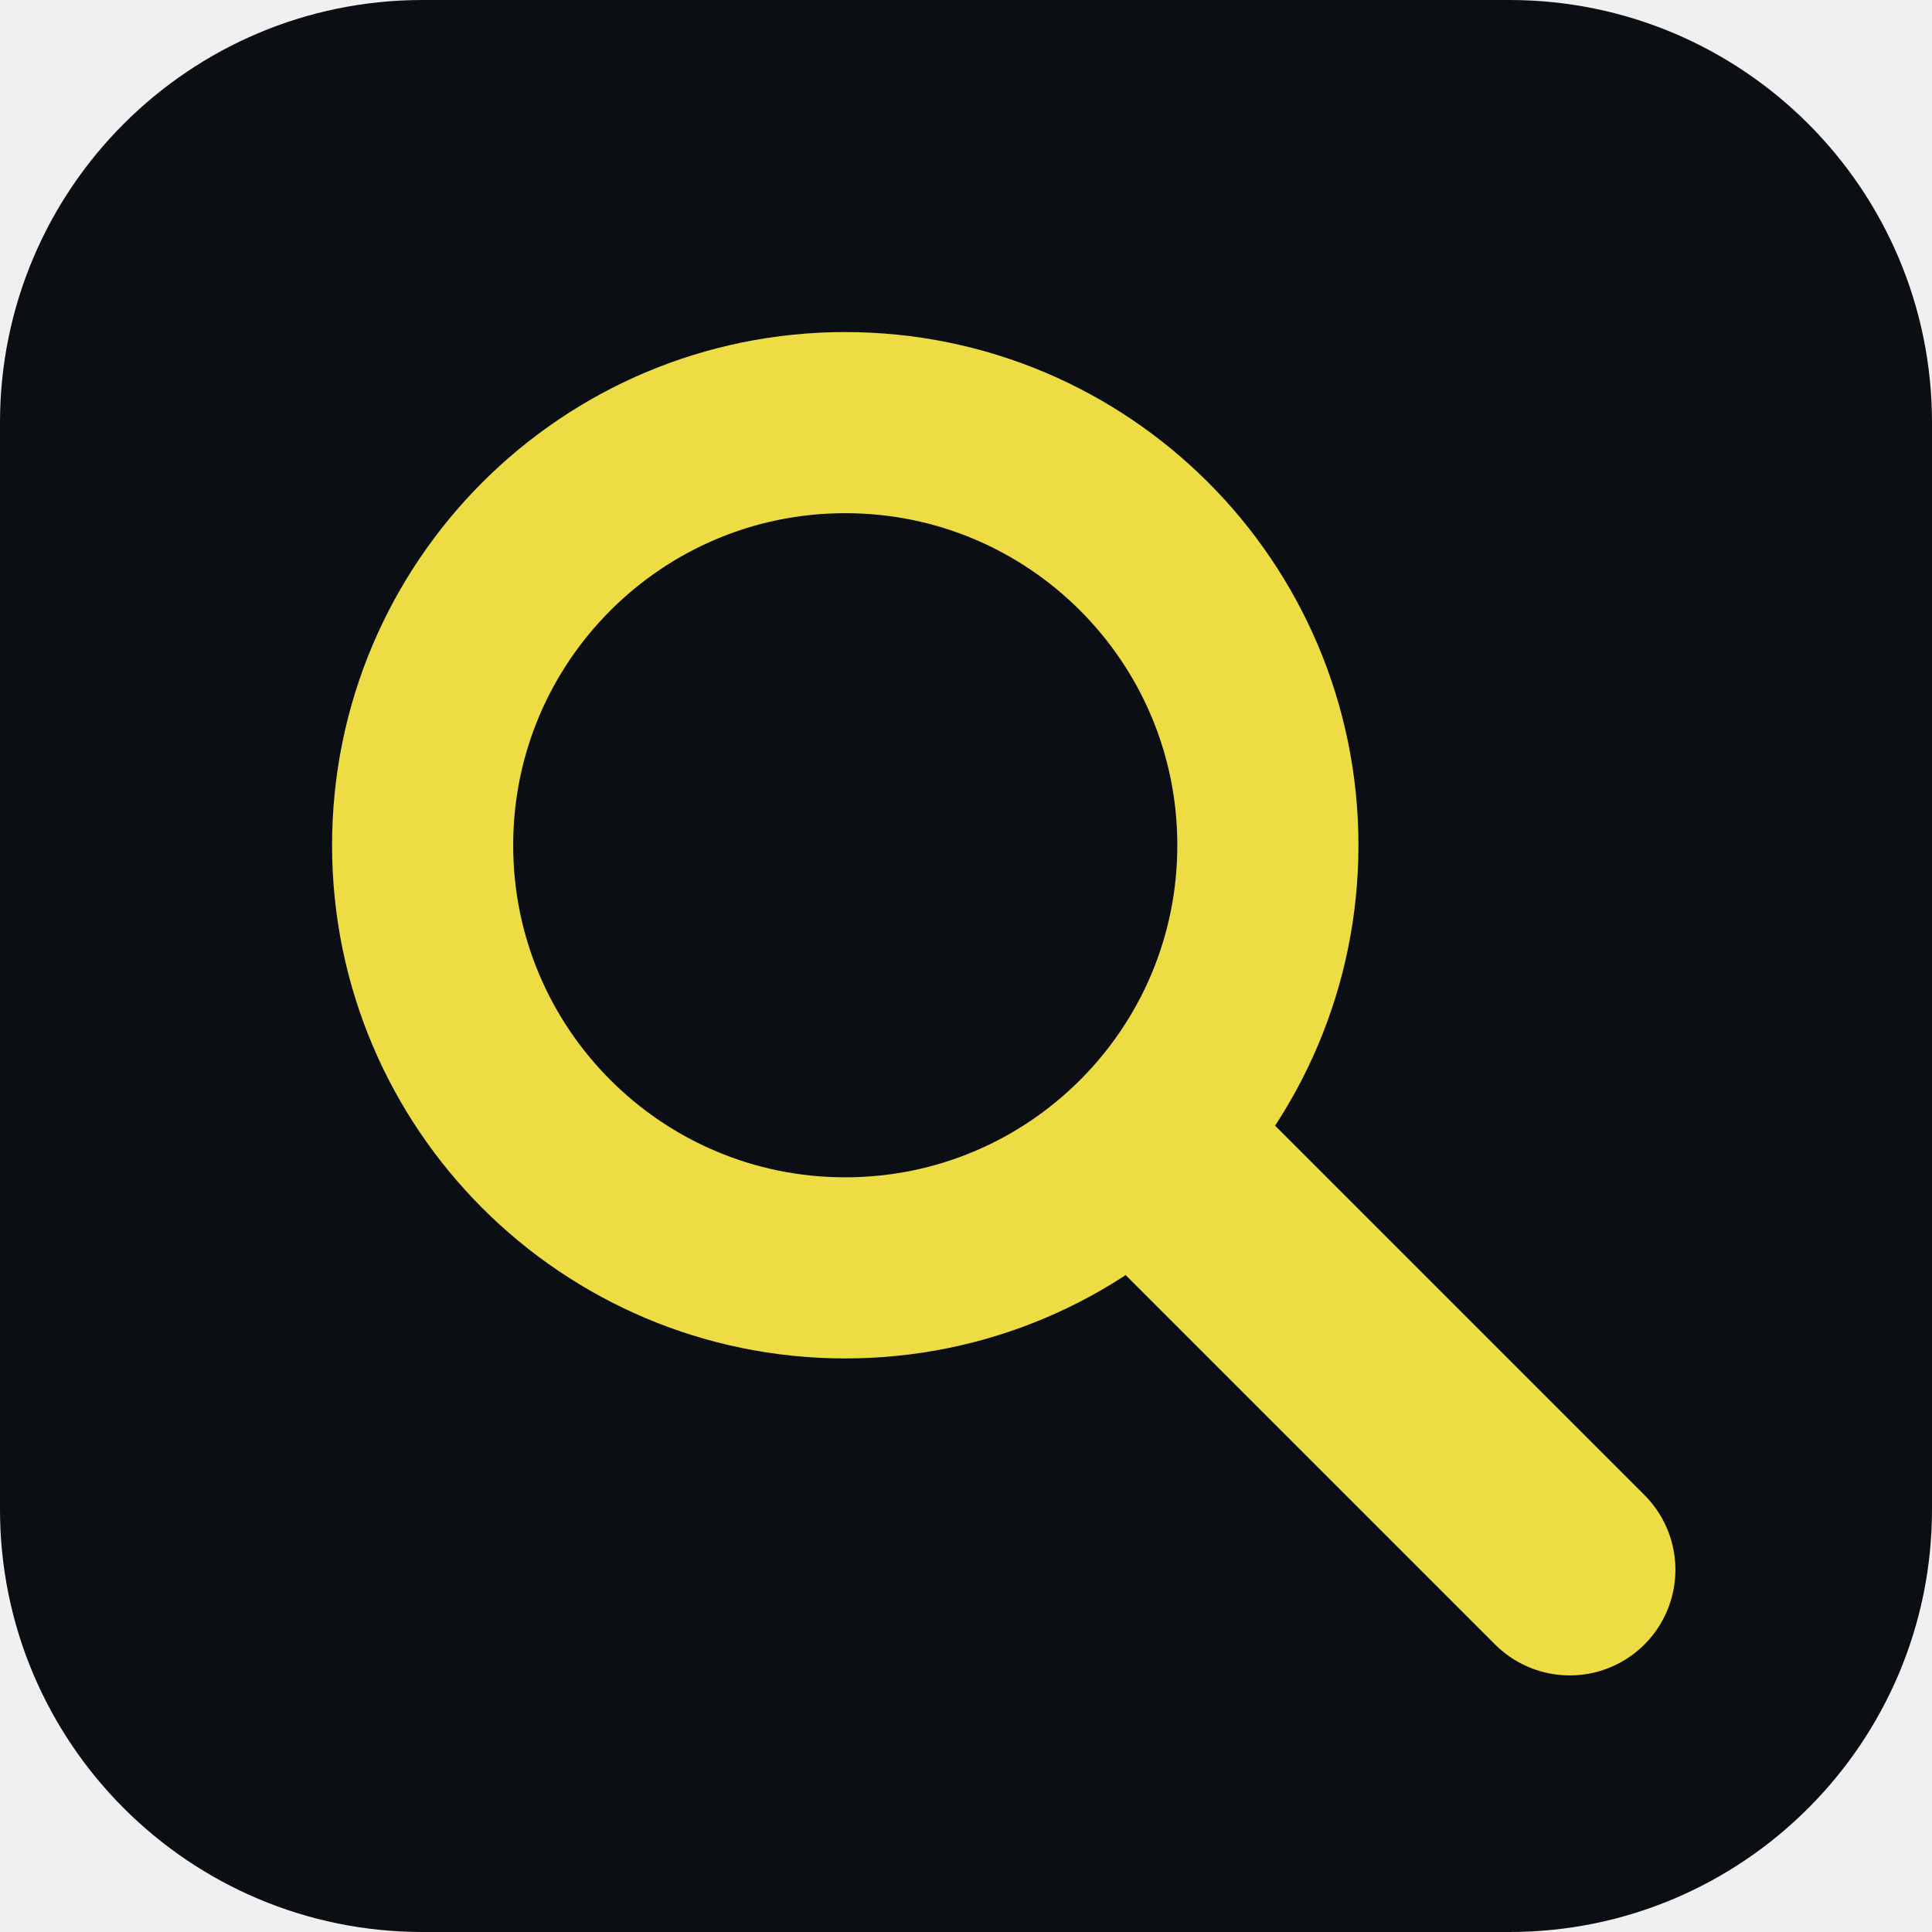
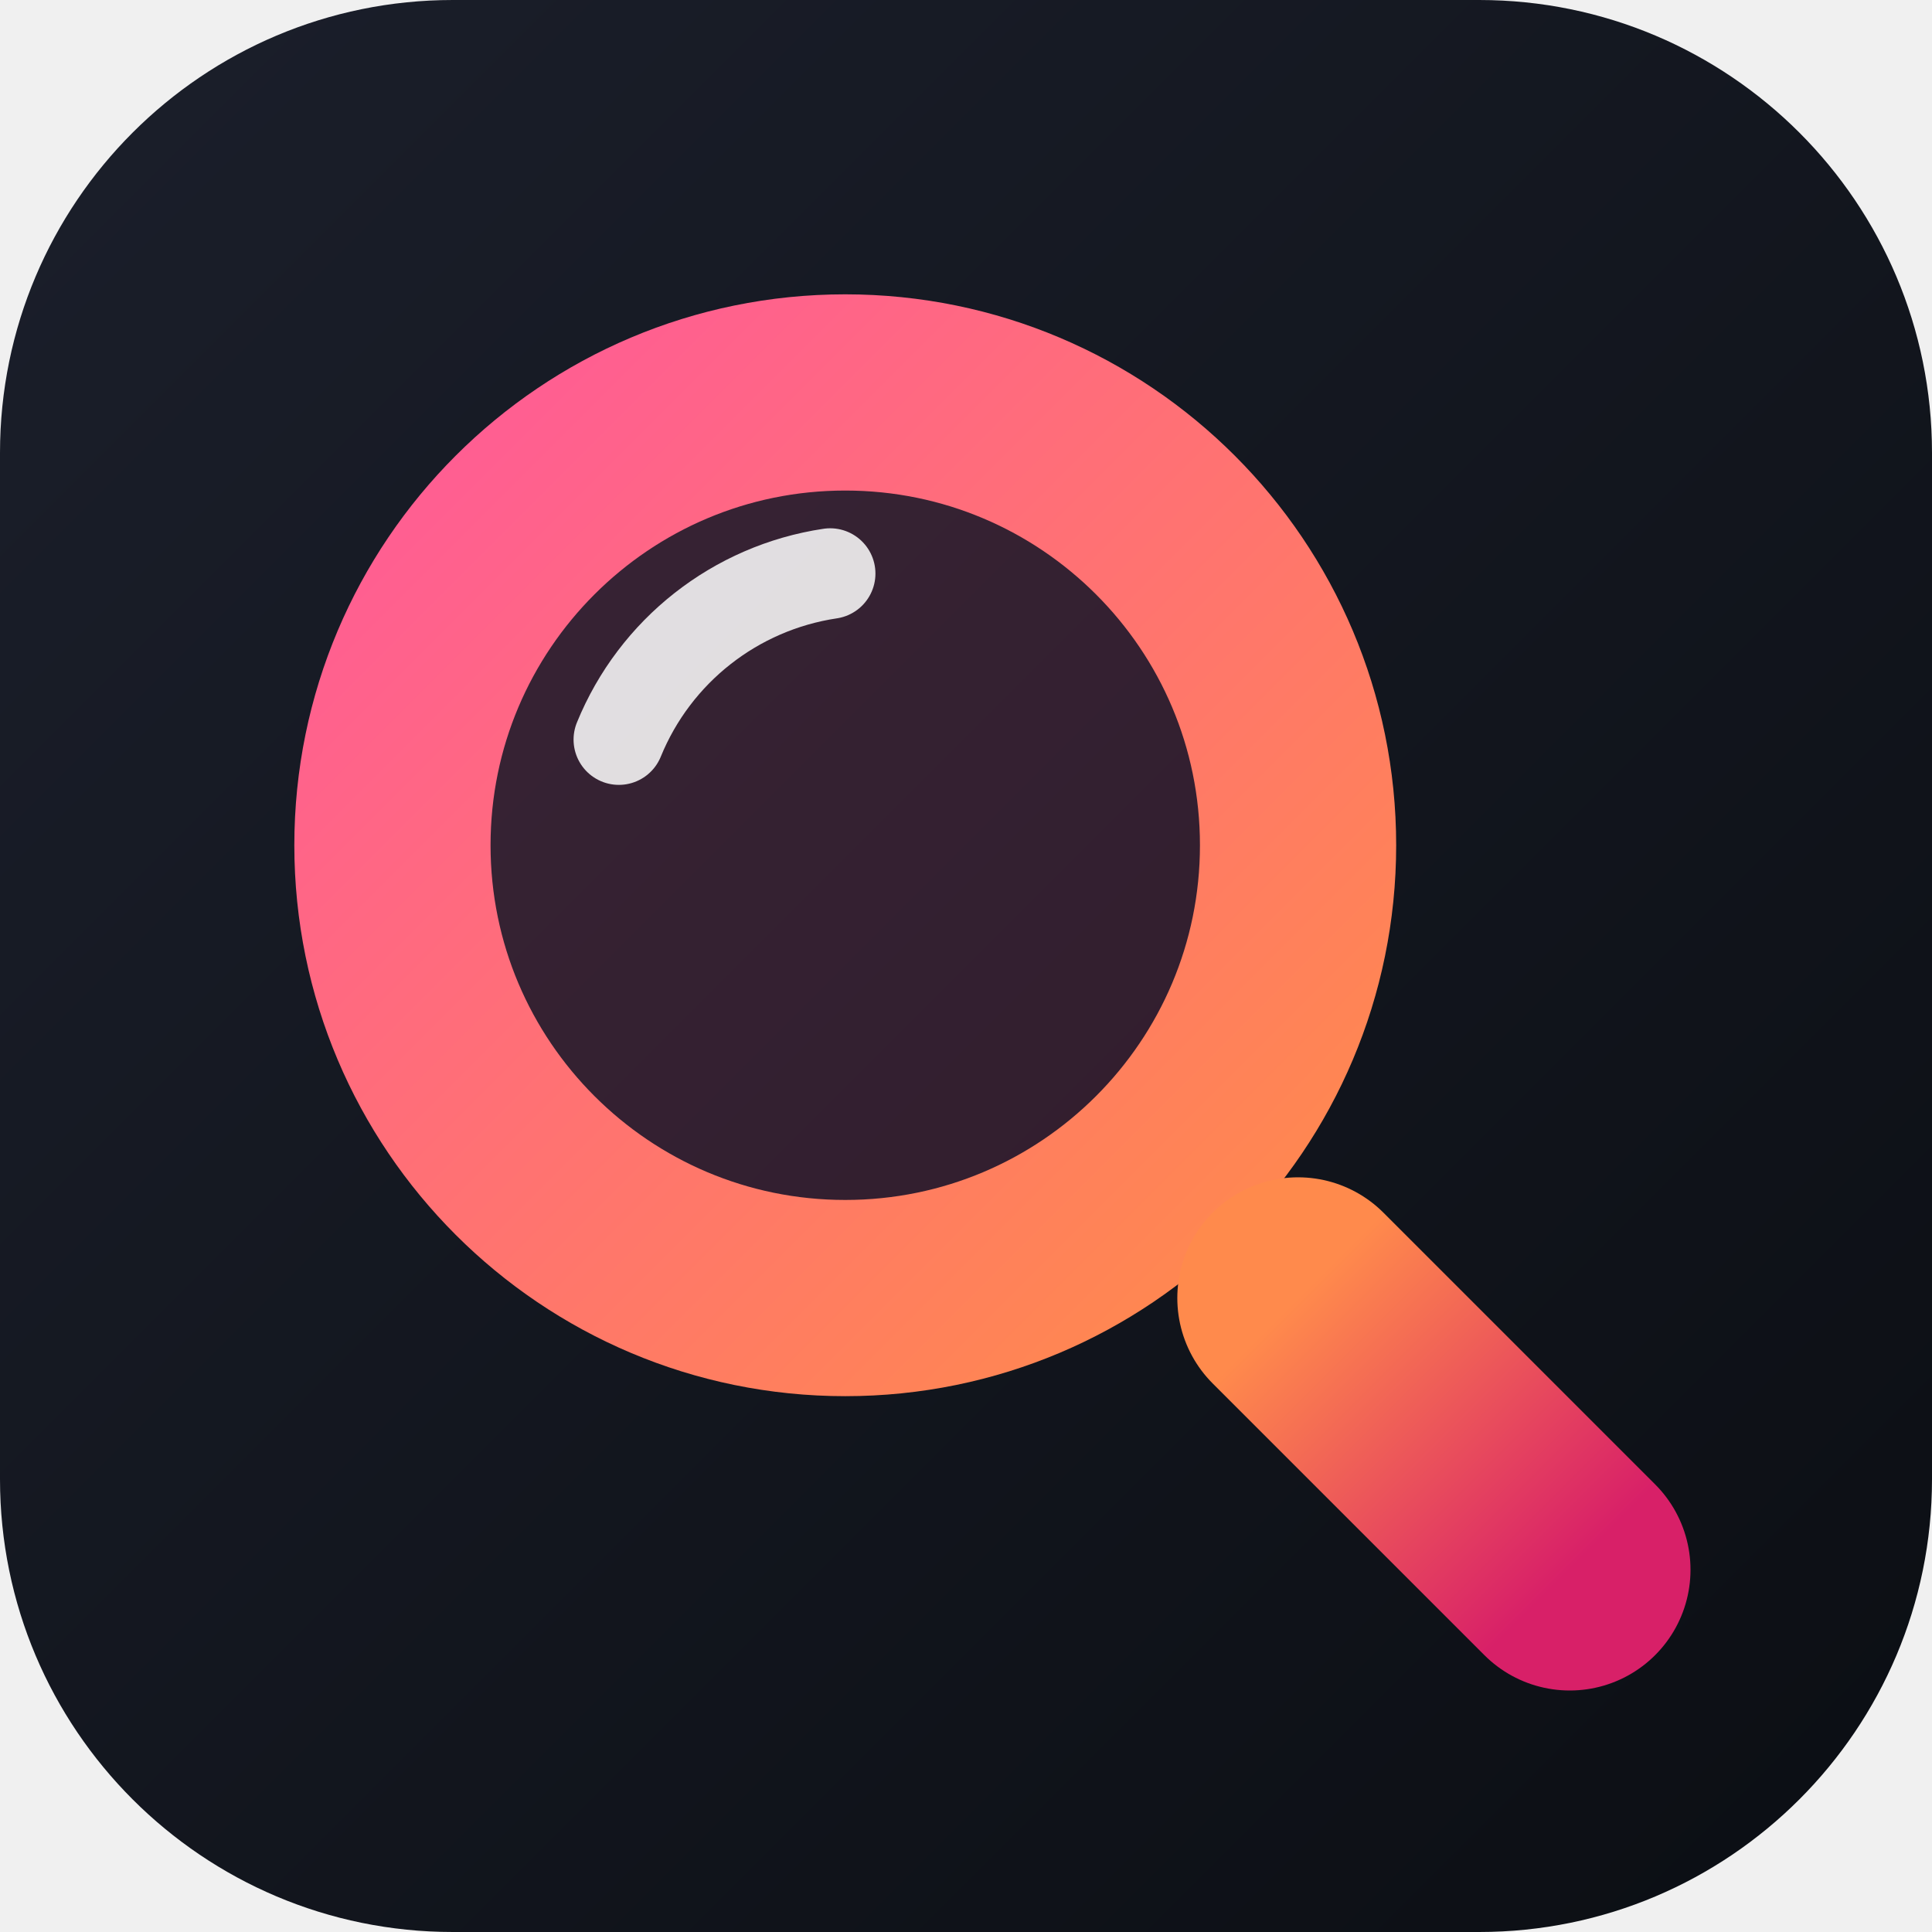
<svg xmlns="http://www.w3.org/2000/svg" viewBox="0 0 64 64">
-   <rect width="64" height="64" rx="14" fill="#0b0e13" />
-   <circle cx="28" cy="28" r="14" fill="none" stroke="#eedc45" stroke-width="6" />
-   <path d="M39 39l13 13" stroke="#eedc45" stroke-width="7" stroke-linecap="round" />
+   <defs>
+     <linearGradient id="bg" x1="0" y1="0" x2="1" y2="1">
+       <stop offset="0" stop-color="#1b1f2b" />
+       <stop offset="1" stop-color="#0b0e13" />
+     </linearGradient>
+     <linearGradient id="ring" x1="0" y1="0" x2="1" y2="1">
+       <stop offset="0" stop-color="#ff5b97" />
+       <stop offset="1" stop-color="#ff8a4c" />
+     </linearGradient>
+     <linearGradient id="grip" x1="0" y1="0" x2="1" y2="1">
+       <stop offset="0" stop-color="#ff8a4c" />
+       <stop offset="1" stop-color="#d82068" />
+     </linearGradient>
+   </defs>
+   <rect width="64" height="64" rx="15" fill="url(#bg)" />
+   <circle cx="28" cy="28" r="15" fill="#ff5b97" fill-opacity=".14" />
+   <circle cx="28" cy="28" r="15" fill="none" stroke="url(#ring)" stroke-width="6.5" />
+   <path d="M20.5 24.5a9 9 0 0 1 7-5.5" fill="none" stroke="#fff" stroke-opacity=".85" stroke-width="3" stroke-linecap="round" />
+   <path d="M43 43L52 52" stroke="url(#grip)" stroke-width="8" stroke-linecap="round" />
</svg>
